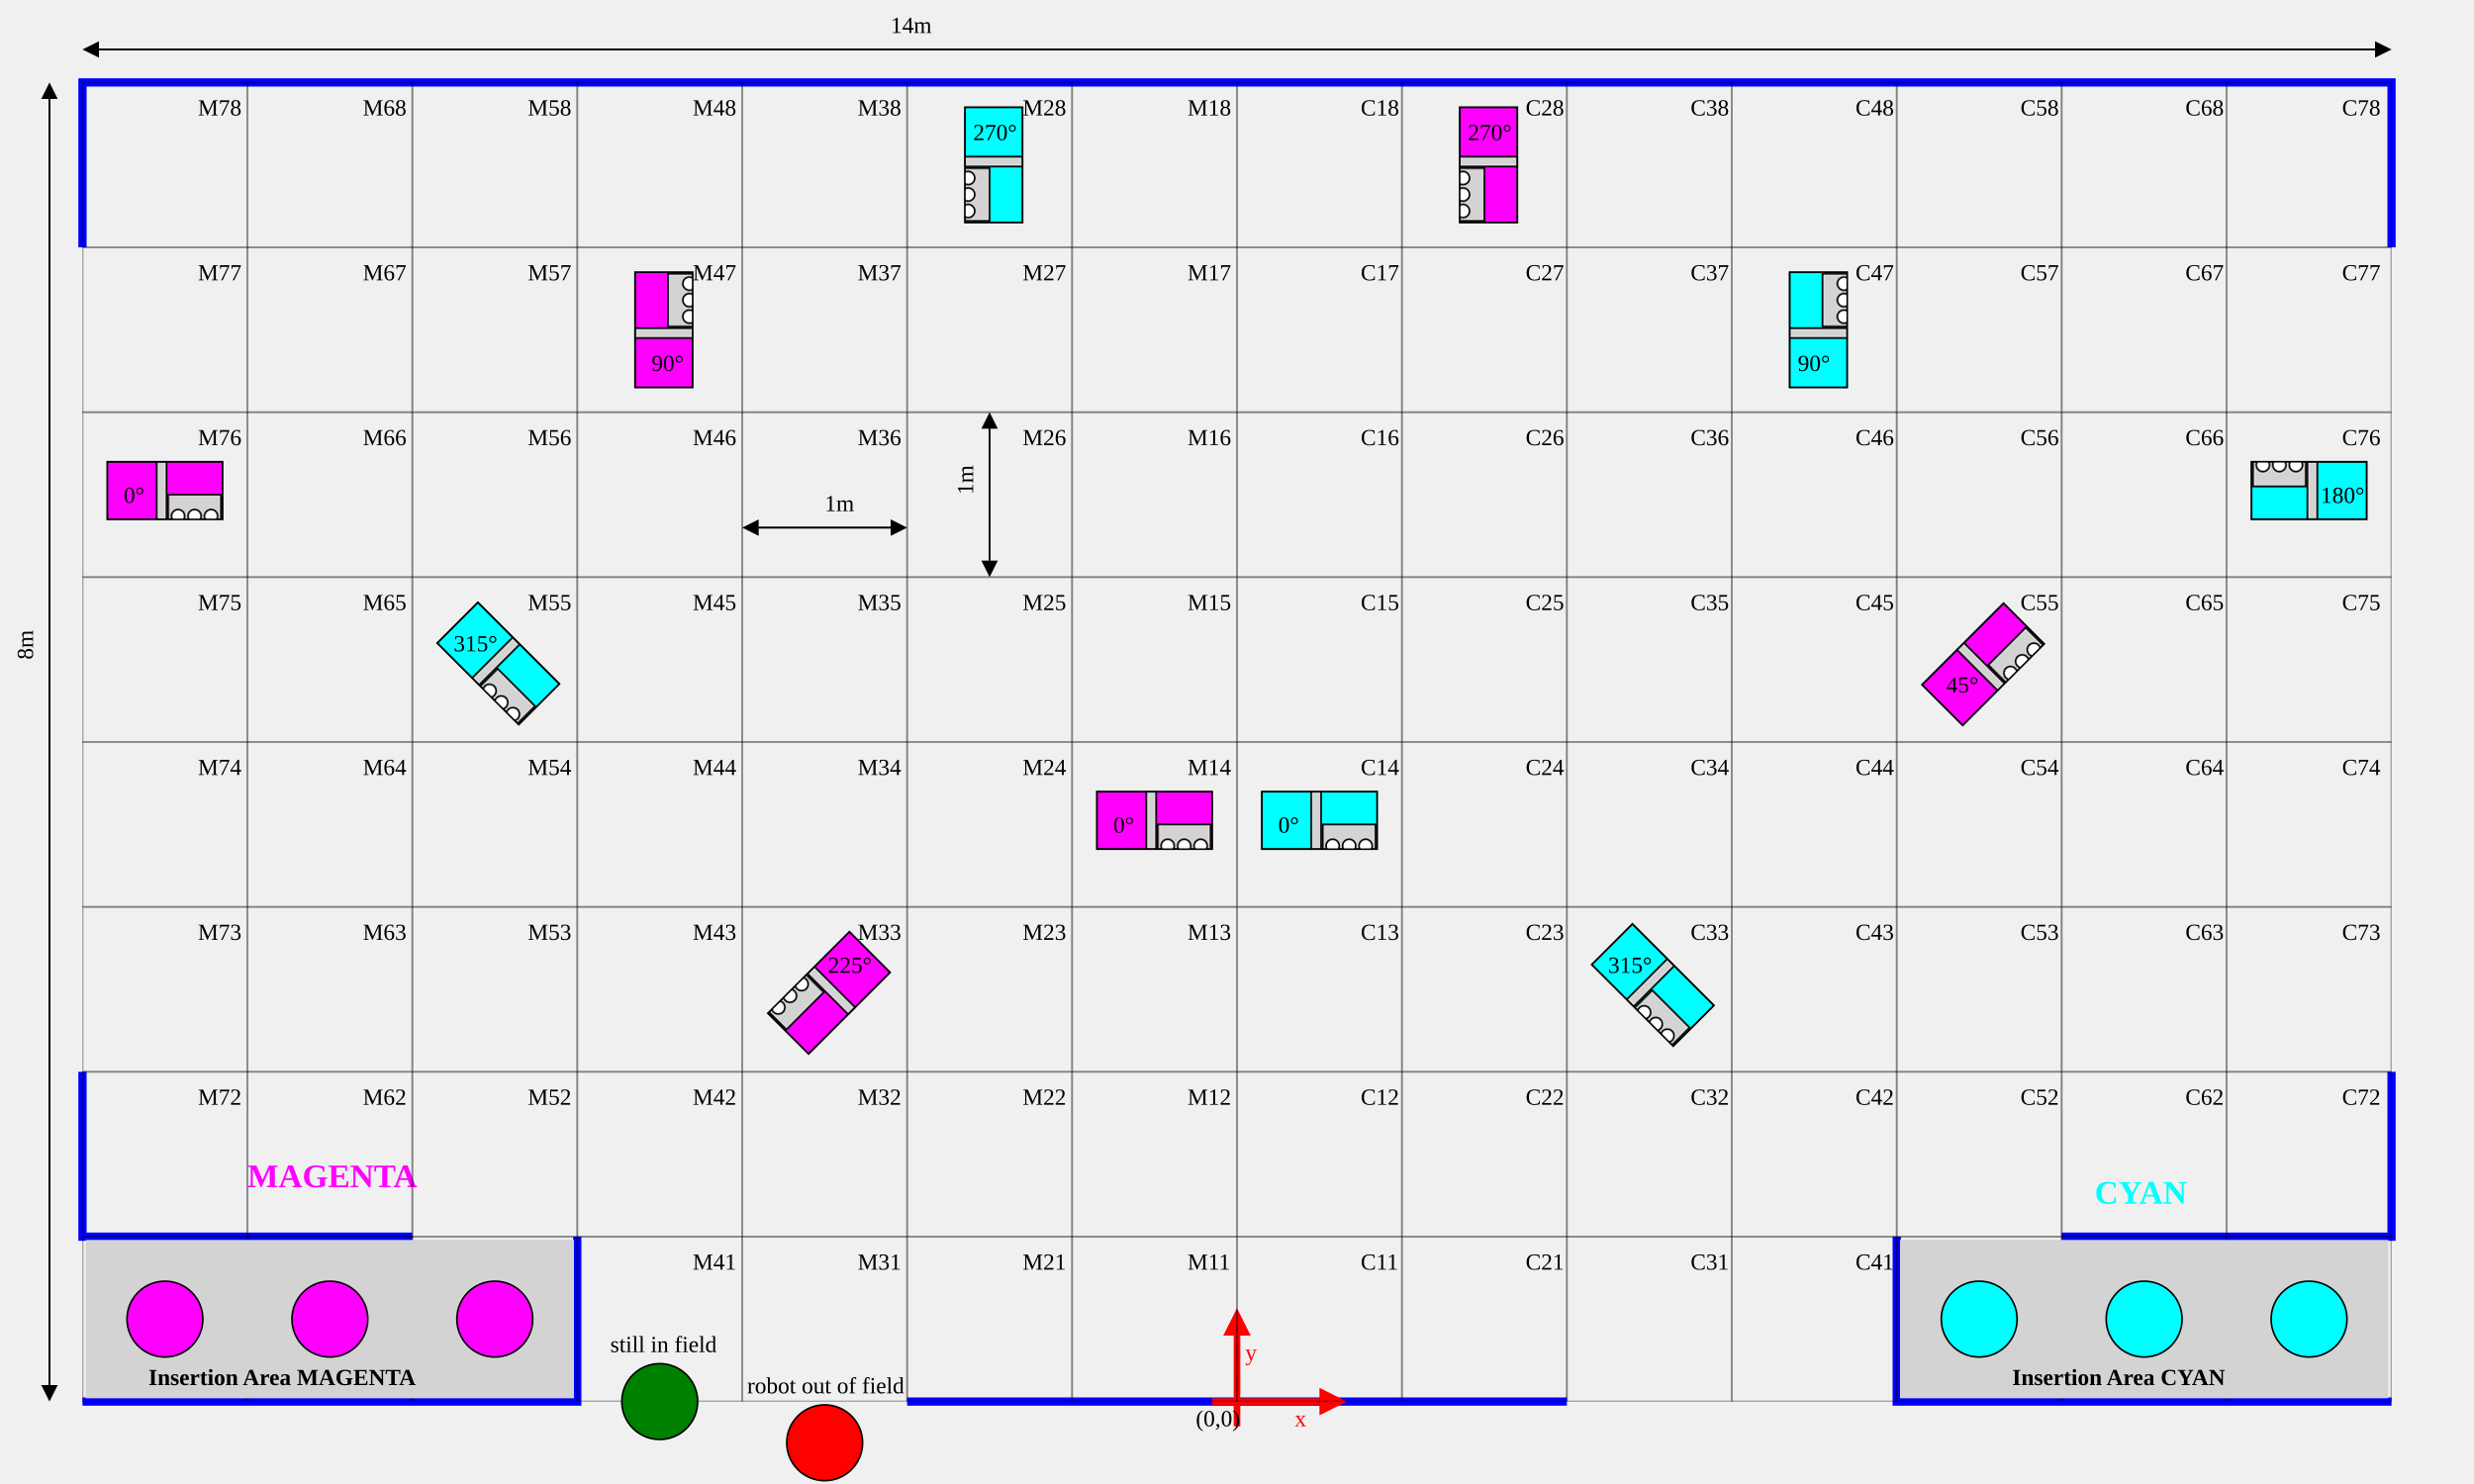
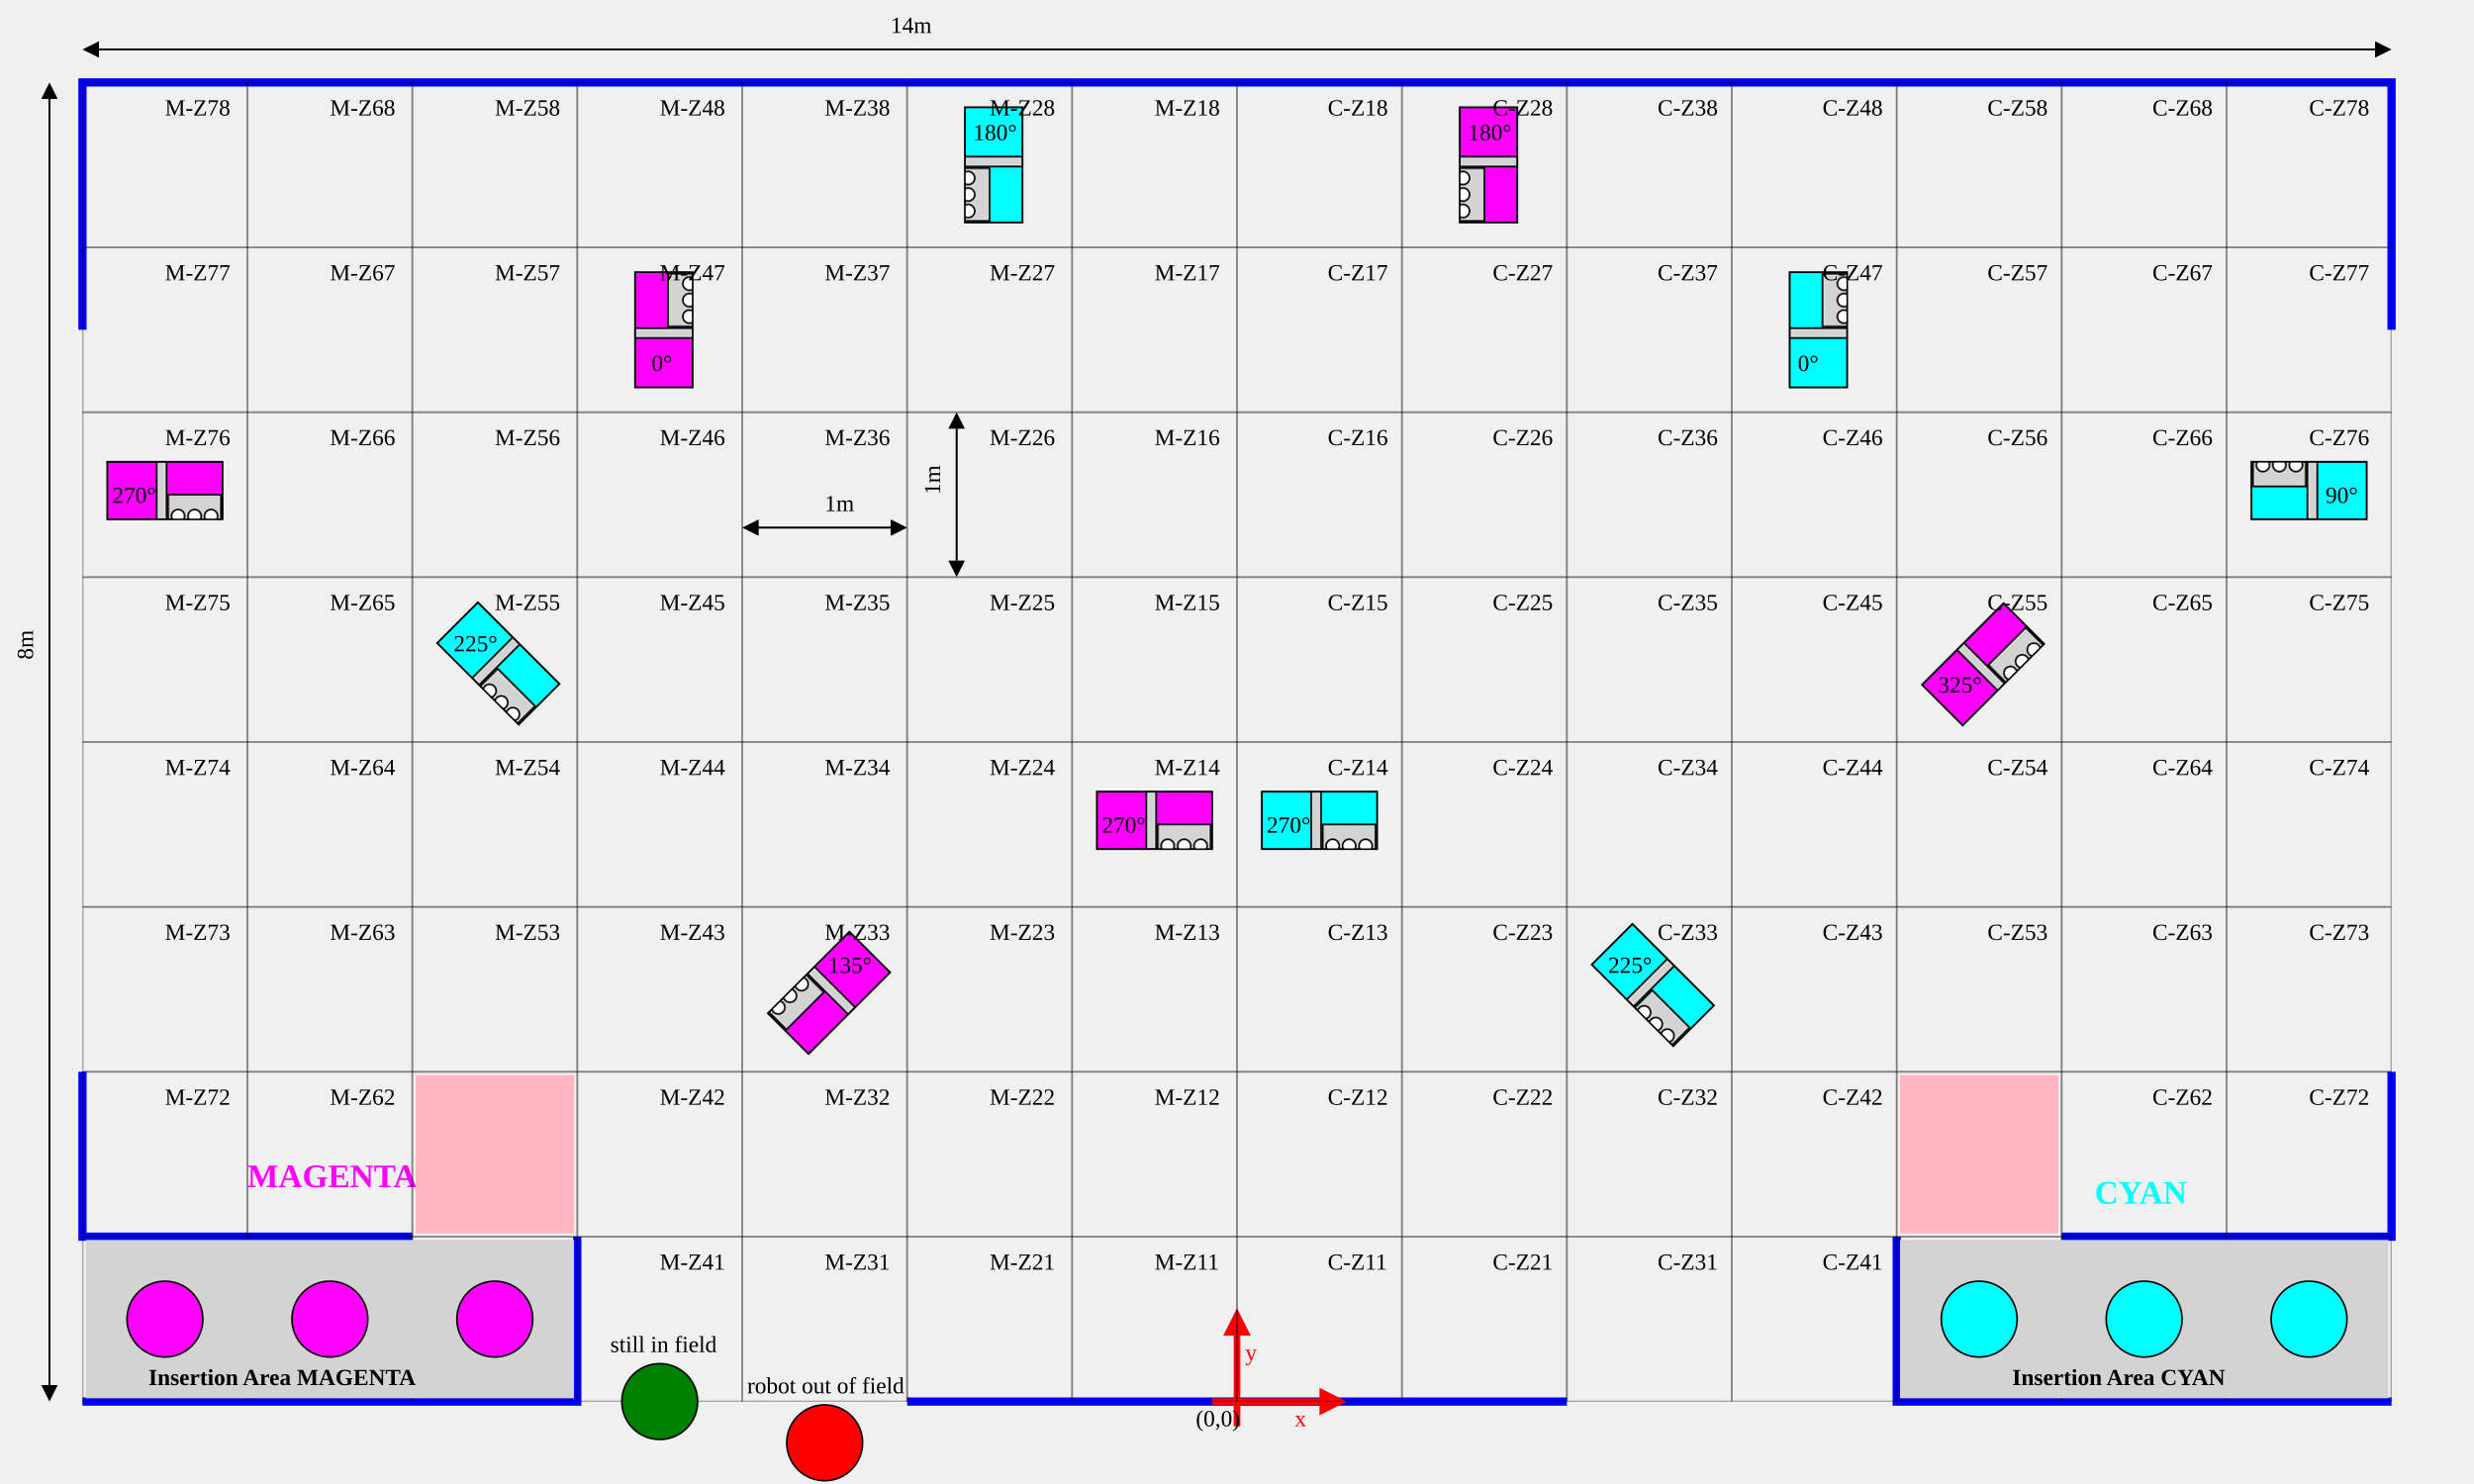
<svg xmlns="http://www.w3.org/2000/svg" version="1.1" width="1500" height="900">
  <defs>
    <style type="text/css">
            text{font-size:14px;}
        </style>
    <marker id="pf1" viewBox="0 0 12 12" refX="0" refY="5" markerUnits="strokeWidth" markerWidth="5" markerHeight="5" fill="red" orient="auto">
      <path d="M 0,0 l 10,5 l -10,5 z" />
    </marker>
    <marker id="pf2" viewBox="0 0 10 10" refX="0" refY="5" markerUnits="strokeWidth" markerWidth="10" markerHeight="10" orient="auto">
      <path d="M 0,0 l 10,5 l -10,5 z" />
    </marker>
    <pattern id="grid" x="50" y="50" width="100" height="100" patternUnits="userSpaceOnUse">
      <rect id="area" x="0" y="0" width="100" height="100" fill="none" stroke-width="0.5" stroke="black" />
    </pattern>
    <pattern id="mpsM" x="0" y="0" width="35" height="70">
      <rect x="0" y="0" width="35" height="70" fill="magenta" stroke-width="1" stroke="black" />
      <rect y="30" width="35" height="6" fill="lightgrey" stroke-width="1" stroke="black" />
      <rect y="37" width="15" height="32" fill="lightgrey" stroke-width="1" stroke="black" />
      <circle cx="2" cy="43" r="4" fill="white" stroke-width="1" stroke="black" />
      <circle cx="2" cy="53" r="4" fill="white" stroke-width="1" stroke="black" />
      <circle cx="2" cy="63" r="4" fill="white" stroke-width="1" stroke="black" />
    </pattern>
    <pattern id="mpsC" x="0" y="0" width="35" height="70">
      <rect x="0" y="0" width="35" height="70" fill="cyan" stroke-width="1" stroke="black" />
      <rect y="30" width="35" height="6" fill="lightgrey" stroke-width="1" stroke="black" />
      <rect y="37" width="15" height="32" fill="lightgrey" stroke-width="1" stroke="black" />
      <circle cx="2" cy="43" r="4" fill="white" stroke-width="1" stroke="black" />
      <circle cx="2" cy="53" r="4" fill="white" stroke-width="1" stroke="black" />
      <circle cx="2" cy="63" r="4" fill="white" stroke-width="1" stroke="black" />
    </pattern>
  </defs>
-   <polyline id="cornerLeftTop" points="50,150 50,50 1450,50 1450,150" style="fill:none;stroke:#0000ff;stroke-width:5" />
+   <polyline id="cornerLeftTop" points="50,200 50,50 1450,50 1450,200" style="fill:none;stroke:#0000ff;stroke-width:5" />
  <polyline id="cornerLeftBottom" points="50,650 50,750 250,750" style="fill:none;stroke:#0000ff;stroke-width:5" />
  <polyline id="cornerRightBottom" points="1250,750 1450,750 1450,650" style="fill:none;stroke:#0000ff;stroke-width:5" />
  <polyline id="edgeBottomLeft" points="50,850 350,850 350,750" style="fill:none;stroke:#0000ff;stroke-width:5" />
  <polyline id="edgeBottomRight" points="1150,750 1150,850 1450,850" style="fill:none;stroke:#0000ff;stroke-width:5" />
  <polyline id="edgeBottomMiddle" points="550,850 950,850" style="fill:none;stroke:#0000ff;stroke-width:5" />
  <polyline points="750,865 750,810" marker-end="url(#pf1)" style="fill:none;stroke:#ff0000;stroke-width:4" />
  <polyline points="735,850 800,850" marker-end="url(#pf1)" style="fill:none;stroke:#ff0000;stroke-width:4" />
  <text x="785" y="865" style="fill:red;">x</text>
  <text x="755" y="825" style="fill:red;">y</text>
  <text x="725" y="865">(0,0)</text>
  <text x="150" y="720" style="fill:magenta; font-size:20" font-weight="bold">MAGENTA</text>
  <text x="1270" y="730" style="fill:cyan; font-size:20" font-weight="bold">CYAN</text>
  <rect id="field" x="50" y="50" width="1400" height="800" stroke-width="0" stroke="black" fill="url(#grid)" />
  <rect width="35" height="70" fill="url(#mpsC)" stroke-width="1" stroke="black" transform="translate(585,65) rotate(0)" />
-   <text x="590" y="85">270°</text>
+   <text x="590" y="85">180°</text>
  <rect width="35" height="70" fill="url(#mpsM)" stroke-width="1" stroke="black" transform="translate(885,65) rotate(0)" />
-   <text x="890" y="85">270°</text>
+   <text x="890" y="85">180°</text>
  <rect width="35" height="70" fill="url(#mpsM)" stroke-width="1" stroke="black" transform="translate(420,235)  rotate(180)" />
-   <text x="395" y="225">90°</text>
+   <text x="395" y="225">0°</text>
  <rect width="35" height="70" fill="url(#mpsC)" stroke-width="1" stroke="black" transform="translate(1120,235) rotate(180)" />
-   <text x="1090" y="225">90°</text>
+   <text x="1090" y="225">0°</text>
  <rect width="35" height="70" fill="url(#mpsM)" stroke-width="1" stroke="black" transform="translate(65,315) rotate(-90)" />
-   <text x="75" y="305">0°</text>
+   <text x="68" y="305">270°</text>
  <rect width="35" height="70" fill="url(#mpsC)" stroke-width="1" stroke="black" transform="translate(1435,280) rotate(90)" />
-   <text x="1407" y="305">180°</text>
+   <text x="1410" y="305">90°</text>
  <rect width="35" height="70" fill="url(#mpsC)" stroke-width="1" stroke="black" transform="translate(265,390) rotate(-45)" />
-   <text x="275" y="395">315°</text>
+   <text x="275" y="395">225°</text>
  <rect width="35" height="70" fill="url(#mpsM)" stroke-width="1" stroke="black" transform="translate(1190,440) rotate(-135)" />
-   <text x="1180" y="420">45°</text>
+   <text x="1175" y="420">325°</text>
  <rect width="35" height="70" fill="url(#mpsM)" stroke-width="1" stroke="black" transform="translate(665,515) rotate(-90)" />
-   <text x="675" y="505">0°</text>
+   <text x="668" y="505">270°</text>
  <rect width="35" height="70" fill="url(#mpsC)" stroke-width="1" stroke="black" transform="translate(765,515) rotate(-90)" />
-   <text x="775" y="505">0°</text>
+   <text x="768" y="505">270°</text>
  <rect width="35" height="70" fill="url(#mpsM)" stroke-width="1" stroke="black" transform="translate(515,565) rotate(45)" />
-   <text x="502" y="590">225°</text>
+   <text x="502" y="590">135°</text>
  <rect width="35" height="70" fill="url(#mpsC)" stroke-width="1" stroke="black" transform="translate(965,585) rotate(-45)" />
-   <text x="975" y="590">315°</text>
+   <text x="975" y="590">225°</text>
  <text x="20" y="400" transform="rotate(-90 20 400)">8m</text>
  <polyline points="30,60 30,840" marker-end="url(#pf2)" style="fill:none;stroke:#000000;" />
  <polyline points="30,840 30,60" marker-end="url(#pf2)" style="fill:none;stroke:#000000;" />
  <text x="540" y="20">14m</text>
  <polyline points="60,30 1440,30" marker-end="url(#pf2)" style="fill:none;stroke:#000000;" />
  <polyline points="1440,30 60,30" marker-end="url(#pf2)" style="fill:none;stroke:#000000;" />
-   <text x="590" y="300" transform="rotate(-90 590 300)">1m</text>
-   <polyline points="600,260 600,340" marker-end="url(#pf2)" style="fill:none;stroke:#000000;" />
-   <polyline points="600,340 600,260" marker-end="url(#pf2)" style="fill:none;stroke:#000000;" />
+   <text x="570" y="300" transform="rotate(-90 570 300)">1m</text>
+   <polyline points="580,260 580,340" marker-end="url(#pf2)" style="fill:none;stroke:#000000;" />
+   <polyline points="580,340 580,260" marker-end="url(#pf2)" style="fill:none;stroke:#000000;" />
  <text x="500" y="310">1m</text>
  <polyline points="460,320 540,320" marker-end="url(#pf2)" style="fill:none;stroke:#000000;" />
  <polyline points="540,320 460,320" marker-end="url(#pf2)" style="fill:none;stroke:#000000;" />
-   <text x="825" y="770">C11</text>
-   <text x="825" y="670">C12</text>
-   <text x="825" y="570">C13</text>
-   <text x="825" y="470">C14</text>
-   <text x="825" y="370">C15</text>
-   <text x="825" y="270">C16</text>
-   <text x="825" y="170">C17</text>
-   <text x="825" y="070">C18</text>
-   <text x="925" y="770">C21</text>
-   <text x="925" y="670">C22</text>
-   <text x="925" y="570">C23</text>
-   <text x="925" y="470">C24</text>
-   <text x="925" y="370">C25</text>
-   <text x="925" y="270">C26</text>
-   <text x="925" y="170">C27</text>
-   <text x="925" y="070">C28</text>
-   <text x="1025" y="770">C31</text>
-   <text x="1025" y="670">C32</text>
-   <text x="1025" y="570">C33</text>
-   <text x="1025" y="470">C34</text>
-   <text x="1025" y="370">C35</text>
-   <text x="1025" y="270">C36</text>
-   <text x="1025" y="170">C37</text>
-   <text x="1025" y="070">C38</text>
-   <text x="1125" y="770">C41</text>
-   <text x="1125" y="670">C42</text>
-   <text x="1125" y="570">C43</text>
-   <text x="1125" y="470">C44</text>
-   <text x="1125" y="370">C45</text>
-   <text x="1125" y="270">C46</text>
-   <text x="1125" y="170">C47</text>
-   <text x="1125" y="070">C48</text>
-   <text x="1225" y="770">C51</text>
-   <text x="1225" y="670">C52</text>
-   <text x="1225" y="570">C53</text>
-   <text x="1225" y="470">C54</text>
-   <text x="1225" y="370">C55</text>
-   <text x="1225" y="270">C56</text>
-   <text x="1225" y="170">C57</text>
-   <text x="1225" y="070">C58</text>
-   <text x="1325" y="770">C61</text>
-   <text x="1325" y="670">C62</text>
-   <text x="1325" y="570">C63</text>
-   <text x="1325" y="470">C64</text>
-   <text x="1325" y="370">C65</text>
-   <text x="1325" y="270">C66</text>
-   <text x="1325" y="170">C67</text>
-   <text x="1325" y="070">C68</text>
-   <text x="1420" y="770">C71</text>
-   <text x="1420" y="670">C72</text>
-   <text x="1420" y="570">C73</text>
-   <text x="1420" y="470">C74</text>
-   <text x="1420" y="370">C75</text>
-   <text x="1420" y="270">C76</text>
-   <text x="1420" y="170">C77</text>
-   <text x="1420" y="070">C78</text>
-   <text x="720" y="770">M11</text>
-   <text x="720" y="670">M12</text>
-   <text x="720" y="570">M13</text>
-   <text x="720" y="470">M14</text>
-   <text x="720" y="370">M15</text>
-   <text x="720" y="270">M16</text>
-   <text x="720" y="170">M17</text>
-   <text x="720" y="070">M18</text>
-   <text x="620" y="770">M21</text>
-   <text x="620" y="670">M22</text>
-   <text x="620" y="570">M23</text>
-   <text x="620" y="470">M24</text>
-   <text x="620" y="370">M25</text>
-   <text x="620" y="270">M26</text>
-   <text x="620" y="170">M27</text>
-   <text x="620" y="070">M28</text>
-   <text x="520" y="770">M31</text>
-   <text x="520" y="670">M32</text>
-   <text x="520" y="570">M33</text>
-   <text x="520" y="470">M34</text>
-   <text x="520" y="370">M35</text>
-   <text x="520" y="270">M36</text>
-   <text x="520" y="170">M37</text>
-   <text x="520" y="070">M38</text>
-   <text x="420" y="770">M41</text>
-   <text x="420" y="670">M42</text>
-   <text x="420" y="570">M43</text>
-   <text x="420" y="470">M44</text>
-   <text x="420" y="370">M45</text>
-   <text x="420" y="270">M46</text>
-   <text x="420" y="170">M47</text>
-   <text x="420" y="070">M48</text>
-   <text x="320" y="770">M51</text>
-   <text x="320" y="670">M52</text>
-   <text x="320" y="570">M53</text>
-   <text x="320" y="470">M54</text>
-   <text x="320" y="370">M55</text>
-   <text x="320" y="270">M56</text>
-   <text x="320" y="170">M57</text>
-   <text x="320" y="070">M58</text>
-   <text x="220" y="770">M61</text>
-   <text x="220" y="670">M62</text>
-   <text x="220" y="570">M63</text>
-   <text x="220" y="470">M64</text>
-   <text x="220" y="370">M65</text>
-   <text x="220" y="270">M66</text>
-   <text x="220" y="170">M67</text>
-   <text x="220" y="070">M68</text>
-   <text x="120" y="770">M71</text>
-   <text x="120" y="670">M72</text>
-   <text x="120" y="570">M73</text>
-   <text x="120" y="470">M74</text>
-   <text x="120" y="370">M75</text>
-   <text x="120" y="270">M76</text>
-   <text x="120" y="170">M77</text>
-   <text x="120" y="070">M78</text>
+   <text x="805" y="770">C-Z11</text>
+   <text x="805" y="670">C-Z12</text>
+   <text x="805" y="570">C-Z13</text>
+   <text x="805" y="470">C-Z14</text>
+   <text x="805" y="370">C-Z15</text>
+   <text x="805" y="270">C-Z16</text>
+   <text x="805" y="170">C-Z17</text>
+   <text x="805" y="070">C-Z18</text>
+   <text x="905" y="770">C-Z21</text>
+   <text x="905" y="670">C-Z22</text>
+   <text x="905" y="570">C-Z23</text>
+   <text x="905" y="470">C-Z24</text>
+   <text x="905" y="370">C-Z25</text>
+   <text x="905" y="270">C-Z26</text>
+   <text x="905" y="170">C-Z27</text>
+   <text x="905" y="070">C-Z28</text>
+   <text x="1005" y="770">C-Z31</text>
+   <text x="1005" y="670">C-Z32</text>
+   <text x="1005" y="570">C-Z33</text>
+   <text x="1005" y="470">C-Z34</text>
+   <text x="1005" y="370">C-Z35</text>
+   <text x="1005" y="270">C-Z36</text>
+   <text x="1005" y="170">C-Z37</text>
+   <text x="1005" y="070">C-Z38</text>
+   <text x="1105" y="770">C-Z41</text>
+   <text x="1105" y="670">C-Z42</text>
+   <text x="1105" y="570">C-Z43</text>
+   <text x="1105" y="470">C-Z44</text>
+   <text x="1105" y="370">C-Z45</text>
+   <text x="1105" y="270">C-Z46</text>
+   <text x="1105" y="170">C-Z47</text>
+   <text x="1105" y="070">C-Z48</text>
+   <text x="1205" y="770">C-Z51</text>
+   <text x="1205" y="670">C-Z52</text>
+   <text x="1205" y="570">C-Z53</text>
+   <text x="1205" y="470">C-Z54</text>
+   <text x="1205" y="370">C-Z55</text>
+   <text x="1205" y="270">C-Z56</text>
+   <text x="1205" y="170">C-Z57</text>
+   <text x="1205" y="070">C-Z58</text>
+   <text x="1305" y="770">C-Z61</text>
+   <text x="1305" y="670">C-Z62</text>
+   <text x="1305" y="570">C-Z63</text>
+   <text x="1305" y="470">C-Z64</text>
+   <text x="1305" y="370">C-Z65</text>
+   <text x="1305" y="270">C-Z66</text>
+   <text x="1305" y="170">C-Z67</text>
+   <text x="1305" y="070">C-Z68</text>
+   <text x="1400" y="770">C-Z71</text>
+   <text x="1400" y="670">C-Z72</text>
+   <text x="1400" y="570">C-Z73</text>
+   <text x="1400" y="470">C-Z74</text>
+   <text x="1400" y="370">C-Z75</text>
+   <text x="1400" y="270">C-Z76</text>
+   <text x="1400" y="170">C-Z77</text>
+   <text x="1400" y="070">C-Z78</text>
+   <text x="700" y="770">M-Z11</text>
+   <text x="700" y="670">M-Z12</text>
+   <text x="700" y="570">M-Z13</text>
+   <text x="700" y="470">M-Z14</text>
+   <text x="700" y="370">M-Z15</text>
+   <text x="700" y="270">M-Z16</text>
+   <text x="700" y="170">M-Z17</text>
+   <text x="700" y="070">M-Z18</text>
+   <text x="600" y="770">M-Z21</text>
+   <text x="600" y="670">M-Z22</text>
+   <text x="600" y="570">M-Z23</text>
+   <text x="600" y="470">M-Z24</text>
+   <text x="600" y="370">M-Z25</text>
+   <text x="600" y="270">M-Z26</text>
+   <text x="600" y="170">M-Z27</text>
+   <text x="600" y="070">M-Z28</text>
+   <text x="500" y="770">M-Z31</text>
+   <text x="500" y="670">M-Z32</text>
+   <text x="500" y="570">M-Z33</text>
+   <text x="500" y="470">M-Z34</text>
+   <text x="500" y="370">M-Z35</text>
+   <text x="500" y="270">M-Z36</text>
+   <text x="500" y="170">M-Z37</text>
+   <text x="500" y="070">M-Z38</text>
+   <text x="400" y="770">M-Z41</text>
+   <text x="400" y="670">M-Z42</text>
+   <text x="400" y="570">M-Z43</text>
+   <text x="400" y="470">M-Z44</text>
+   <text x="400" y="370">M-Z45</text>
+   <text x="400" y="270">M-Z46</text>
+   <text x="400" y="170">M-Z47</text>
+   <text x="400" y="070">M-Z48</text>
+   <text x="300" y="770">M-Z51</text>
+   <text x="300" y="670">M-Z52</text>
+   <text x="300" y="570">M-Z53</text>
+   <text x="300" y="470">M-Z54</text>
+   <text x="300" y="370">M-Z55</text>
+   <text x="300" y="270">M-Z56</text>
+   <text x="300" y="170">M-Z57</text>
+   <text x="300" y="070">M-Z58</text>
+   <text x="200" y="770">M-Z61</text>
+   <text x="200" y="670">M-Z62</text>
+   <text x="200" y="570">M-Z63</text>
+   <text x="200" y="470">M-Z64</text>
+   <text x="200" y="370">M-Z65</text>
+   <text x="200" y="270">M-Z66</text>
+   <text x="200" y="170">M-Z67</text>
+   <text x="200" y="070">M-Z68</text>
+   <text x="100" y="770">M-Z71</text>
+   <text x="100" y="670">M-Z72</text>
+   <text x="100" y="570">M-Z73</text>
+   <text x="100" y="470">M-Z74</text>
+   <text x="100" y="370">M-Z75</text>
+   <text x="100" y="270">M-Z76</text>
+   <text x="100" y="170">M-Z77</text>
+   <text x="100" y="070">M-Z78</text>
  <rect id="insertArea1" x="1152" y="752" width="296" height="96" fill="lightgray" />
+   <rect x="1152" y="652" width="96" height="96" fill="lightpink" />
  <text x="1220" y="840" font-size="18" font-weight="bold">Insertion Area CYAN</text>
  <rect id="insertArea2" x="52" y="752" width="296" height="96" fill="lightgray" />
+   <rect x="252" y="652" width="96" height="96" fill="lightpink" />
  <text x="90" y="840" font-size="18" font-weight="bold">Insertion Area MAGENTA</text>
  <circle id="robi" cx="100" cy="800" r="23" fill="magenta" stroke-width="1" stroke="black" />
  <circle id="robi" cx="200" cy="800" r="23" fill="magenta" stroke-width="1" stroke="black" />
  <circle id="robi" cx="300" cy="800" r="23" fill="magenta" stroke-width="1" stroke="black" />
  <circle id="robi" cx="1200" cy="800" r="23" fill="cyan" stroke-width="1" stroke="black" />
  <circle id="robi" cx="1300" cy="800" r="23" fill="cyan" stroke-width="1" stroke="black" />
  <circle id="robi" cx="1400" cy="800" r="23" fill="cyan" stroke-width="1" stroke="black" />
  <text x="370" y="820">still in field</text>
  <circle id="robi" cx="400" cy="850" r="23" fill="green" stroke-width="1" stroke="black" />
  <circle id="robi" cx="500" cy="875" r="23" fill="red" stroke-width="1" stroke="black" />
  <text x="453" y="845">robot out of field</text>
</svg>
